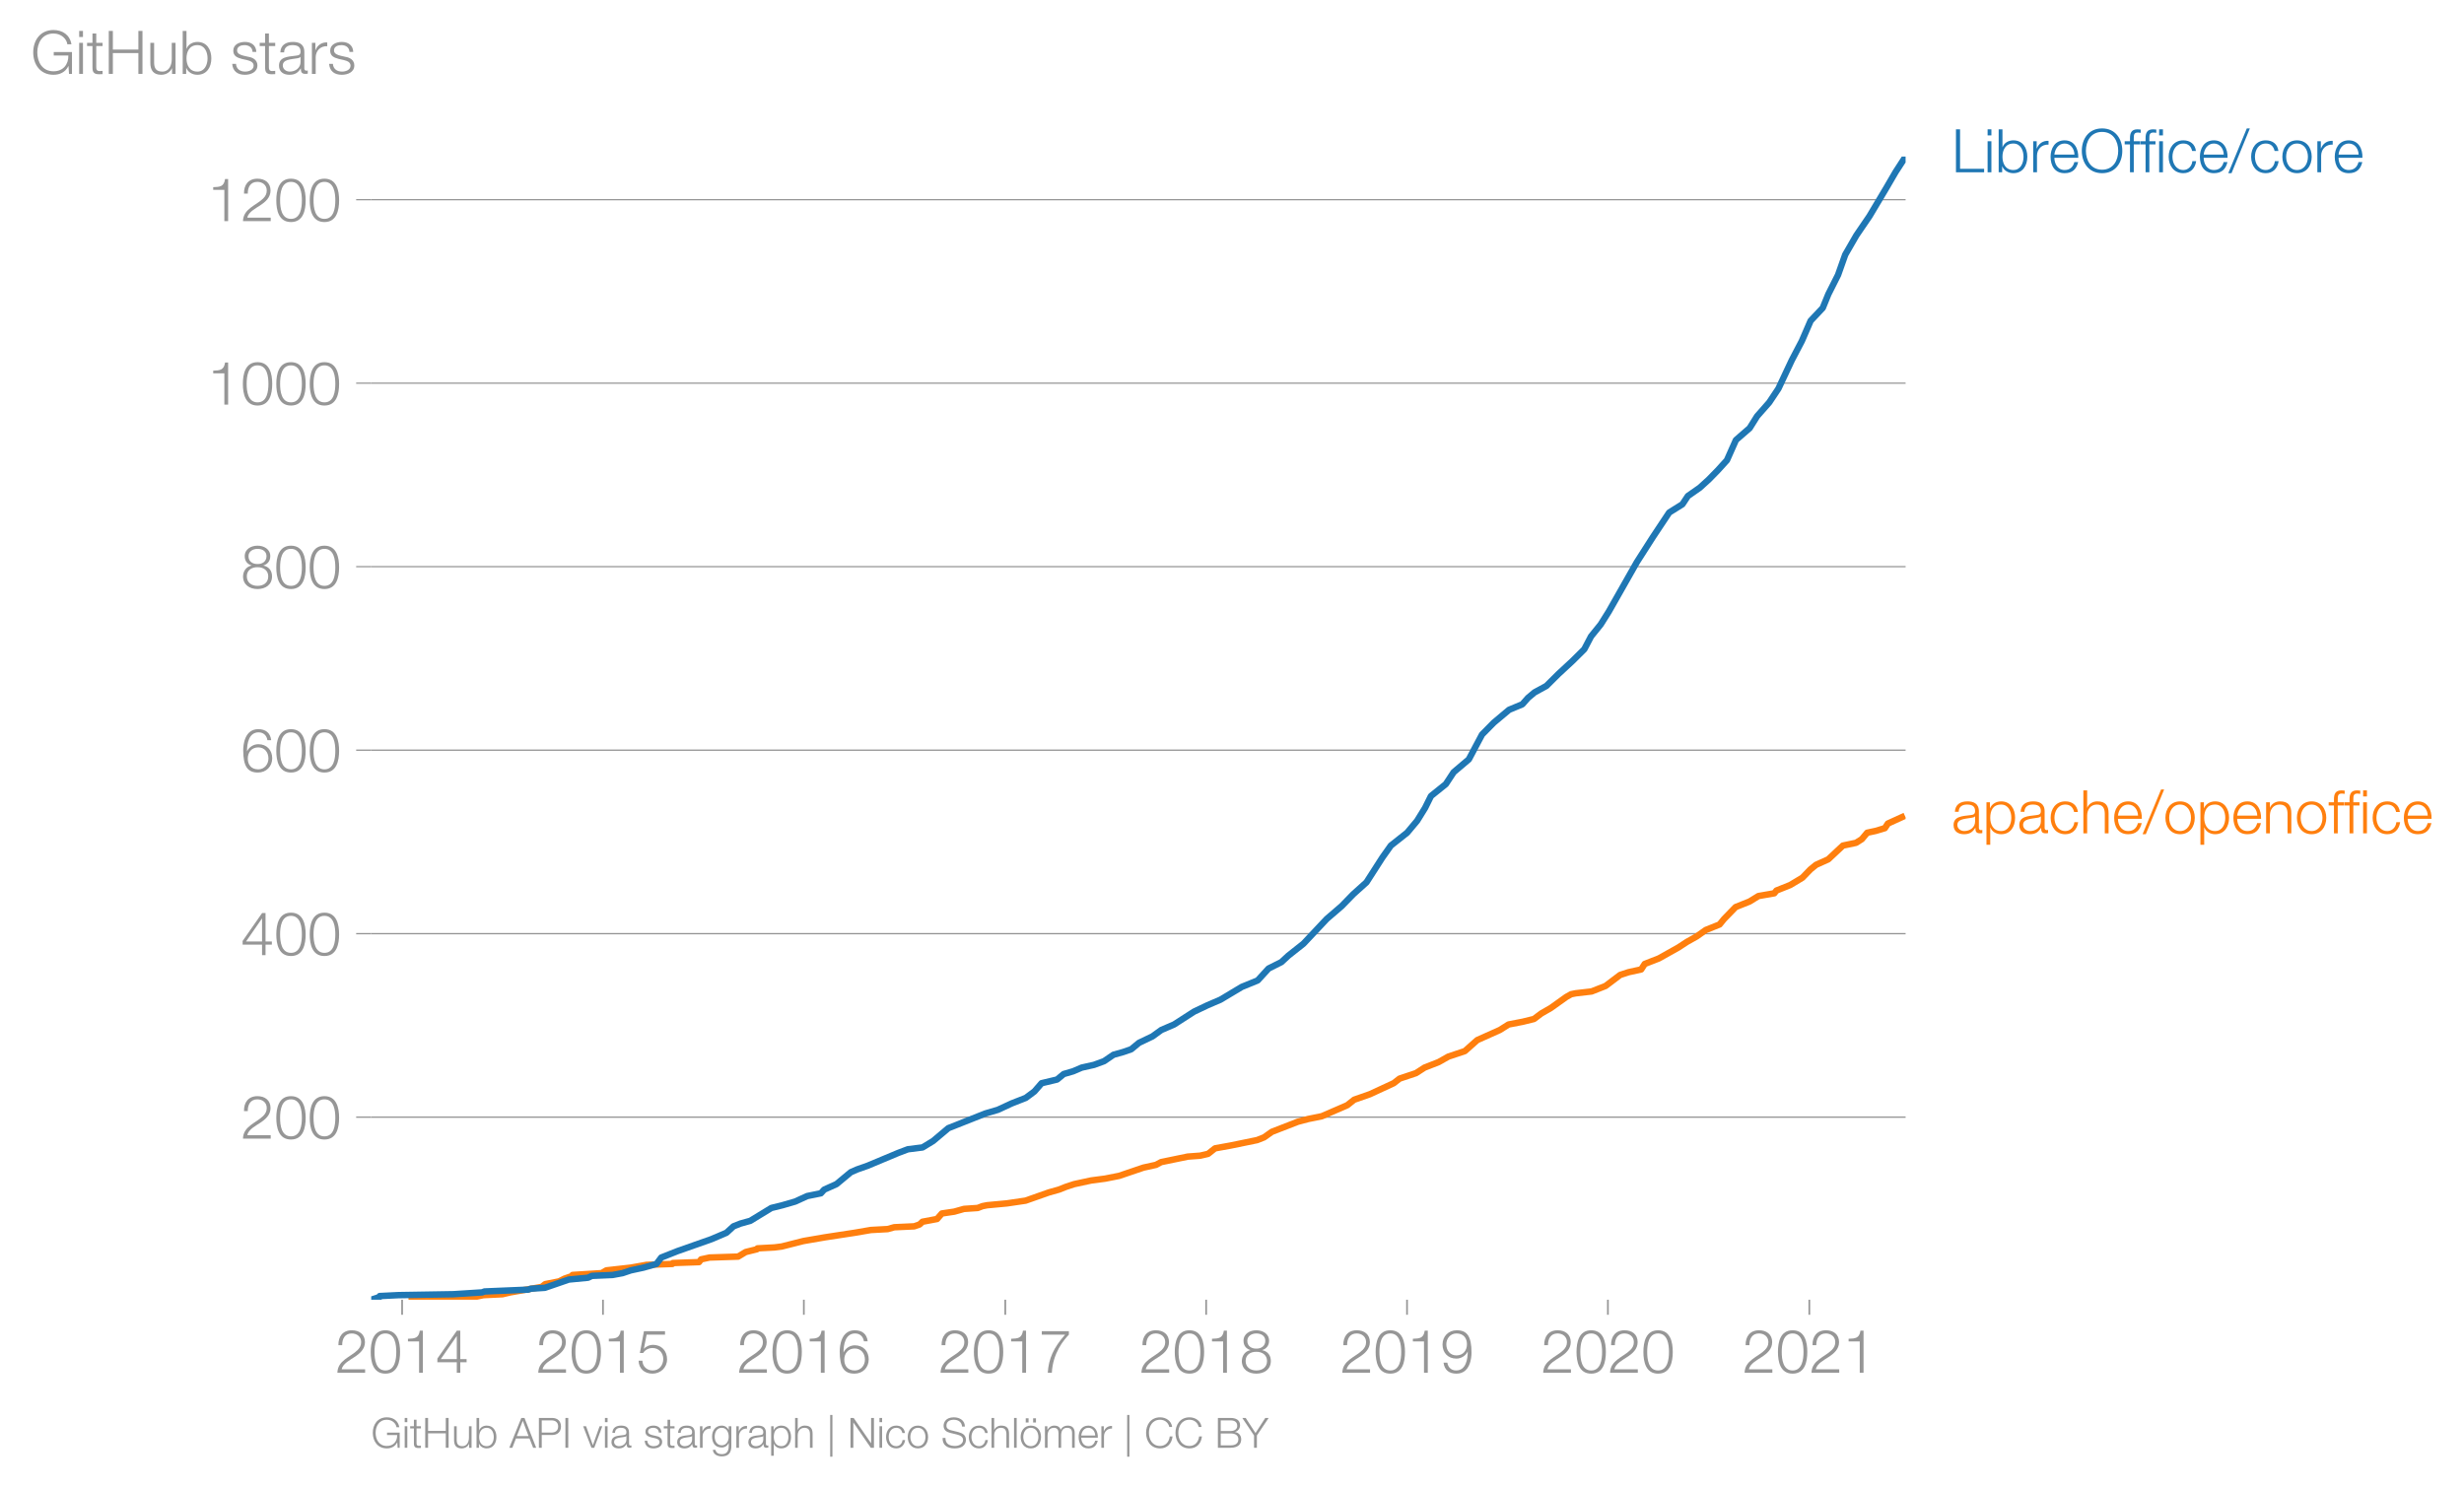
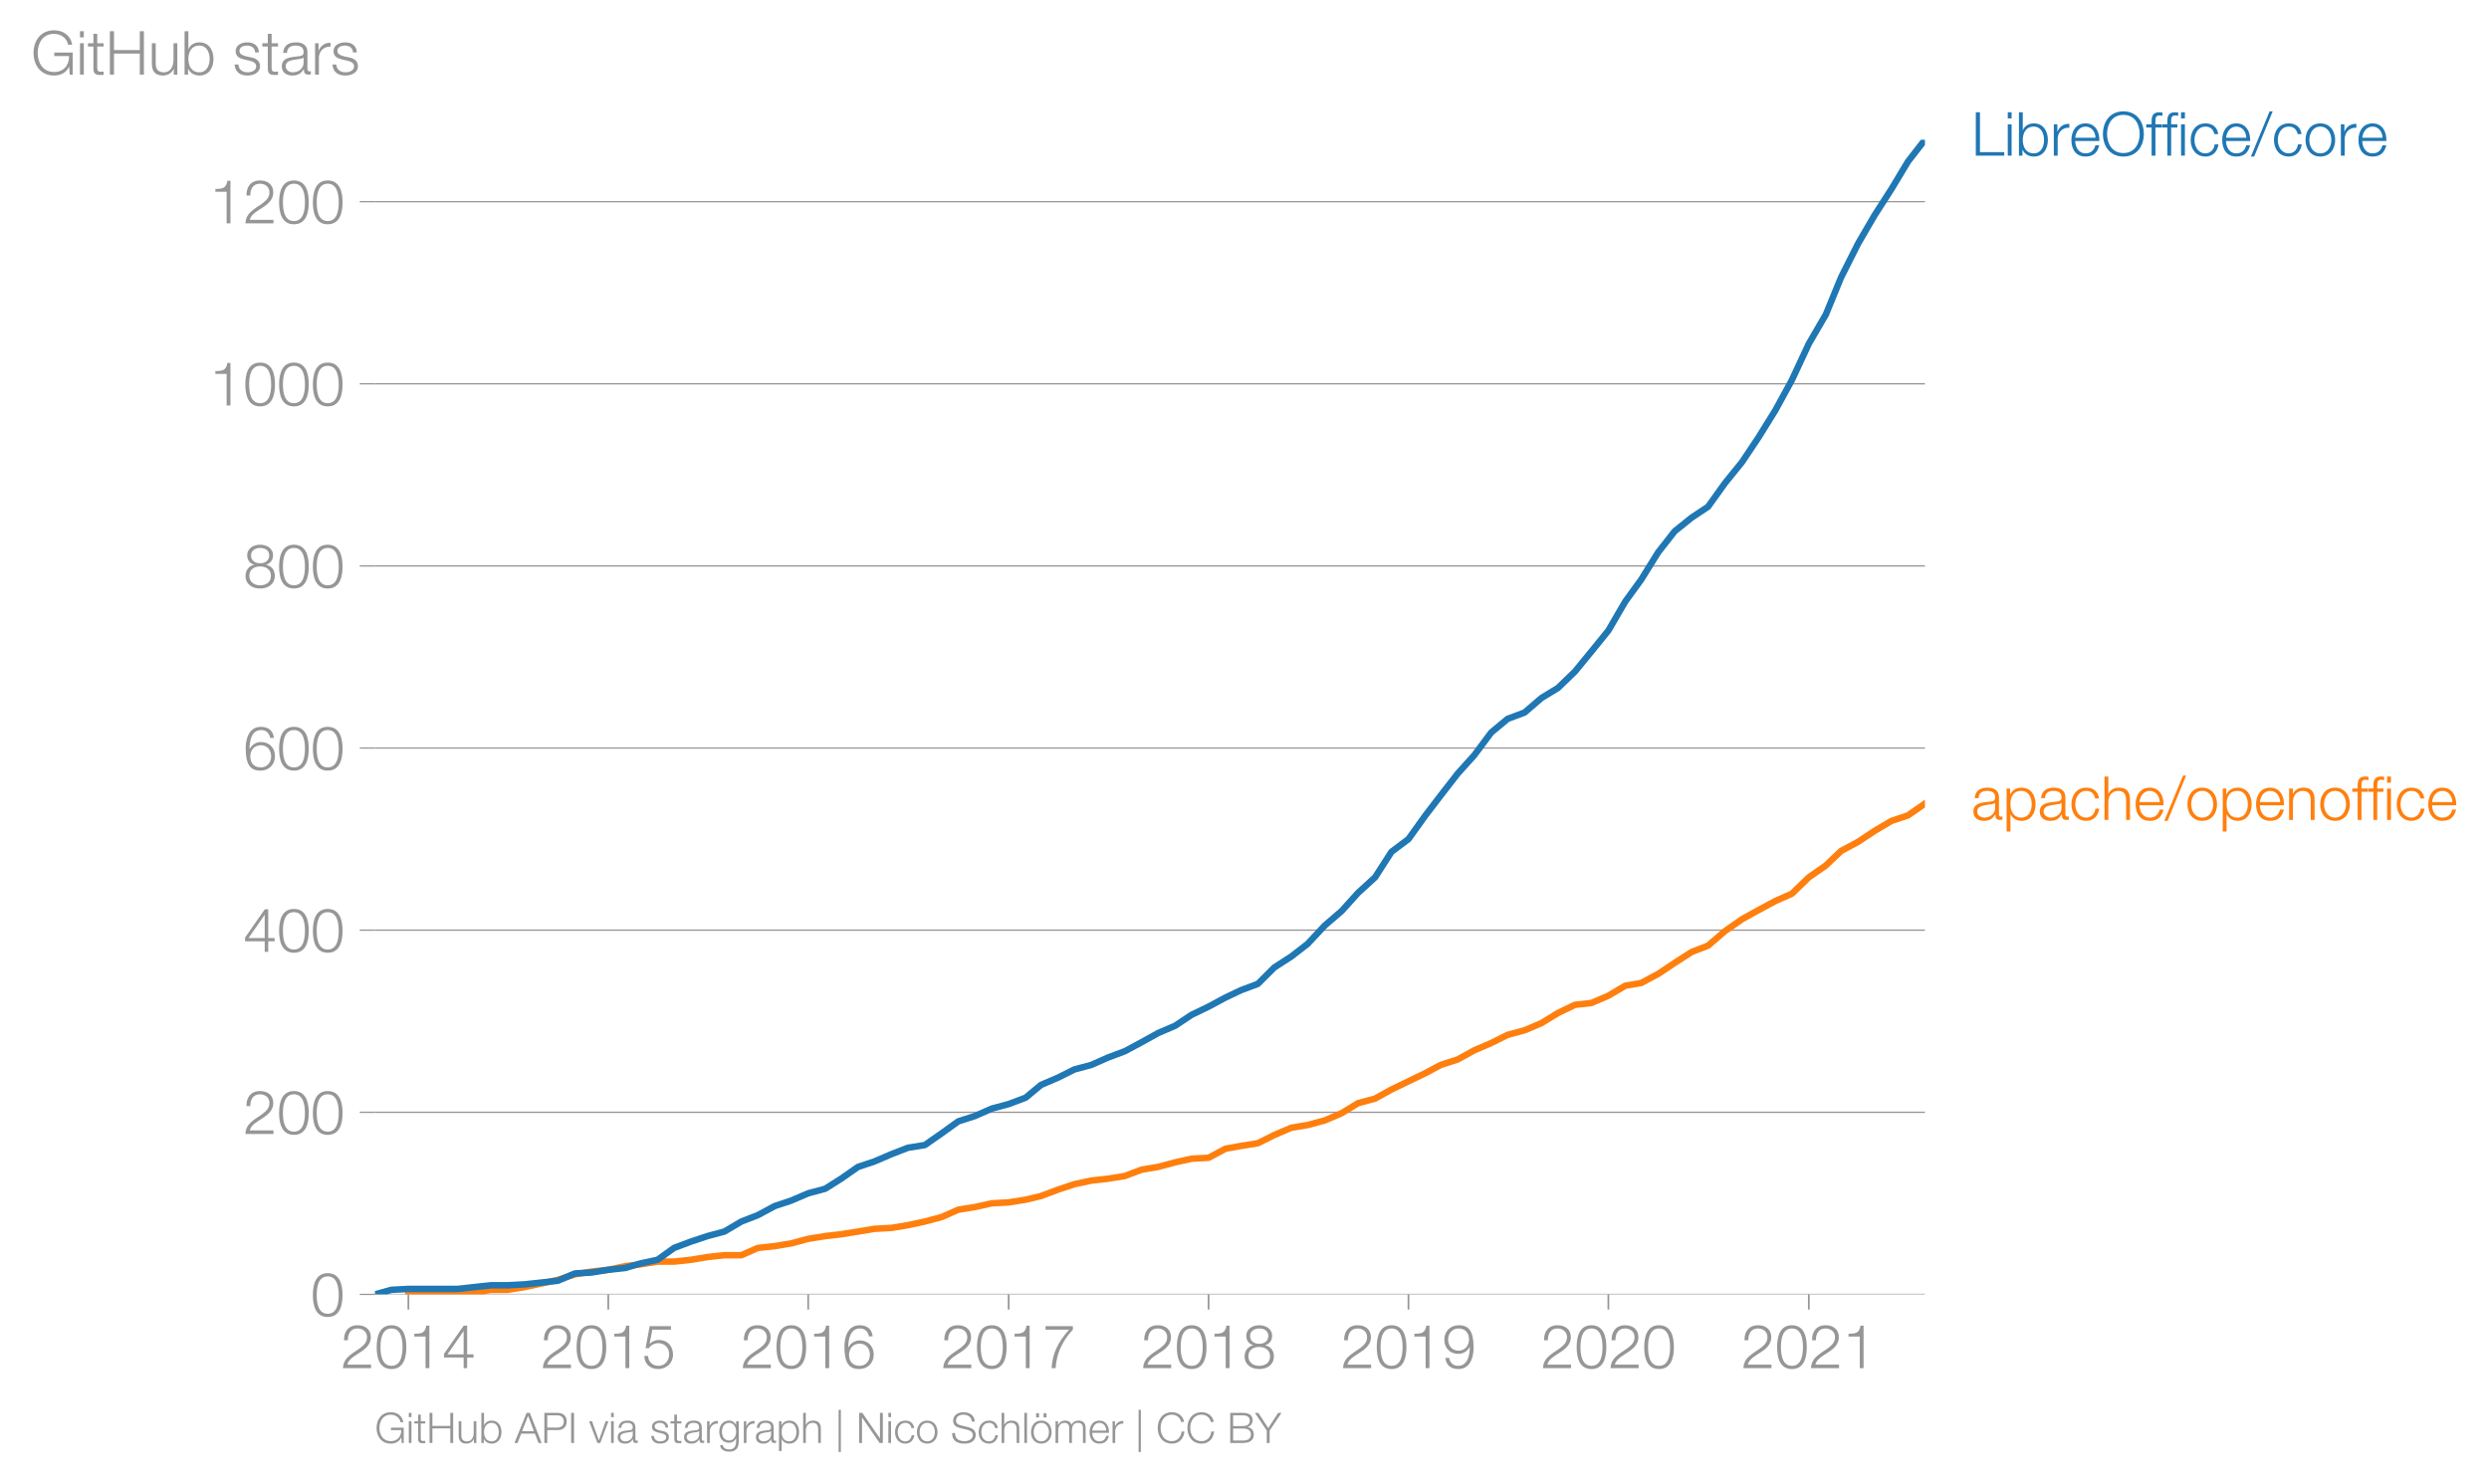
- <svg xmlns="http://www.w3.org/2000/svg" xmlns:xlink="http://www.w3.org/1999/xlink" height="461.728" viewBox="0 0 573.48 346.296" width="764.64">
+ <svg xmlns="http://www.w3.org/2000/svg" xmlns:xlink="http://www.w3.org/1999/xlink" height="455.799" viewBox="0 0 573.48 341.849" width="764.64">
  <defs>
    <style>*{stroke-linecap:butt;stroke-linejoin:round}</style>
  </defs>
  <g id="figure_1">
-     <path d="M0 346.296h573.48V0H0z" style="fill:none" id="patch_1" />
+     <path d="M0 341.85h573.48V0H0z" style="fill:none" id="patch_1" />
    <g id="axes_1">
-       <path d="M86.396 302.555h357.12V36.443H86.396z" style="fill:none" id="patch_2" />
+       <path d="M86.396 298.322h357.12V32.21H86.396z" style="fill:none" id="patch_2" />
      <g id="matplotlib.axis_1">
        <g id="xtick_1">
          <g id="line2d_1">
            <defs>
-               <path d="M0 0v3.5" id="m79e17fedd6" style="stroke:#969696;stroke-width:.4" />
-             </defs>
-             <use style="fill:#969696;stroke:#969696;stroke-width:.4" x="93.588" xlink:href="#m79e17fedd6" y="302.555" />
-           </g>
-           <g style="fill:#969696" transform="matrix(.14 0 0 -.14 78.021 319.552)" id="text_1">
+               <path d="M0 0v3.5" id="m1c34cab267" style="stroke:#969696;stroke-width:.4" />
+             </defs>
+             <use style="fill:#969696;stroke:#969696;stroke-width:.4" x="94.094" xlink:href="#m1c34cab267" y="298.322" />
+           </g>
+           <g style="fill:#969696" transform="matrix(.14 0 0 -.14 78.528 315.32)" id="text_1">
            <defs>
              <path d="M3181 371H691c109 602 909 999 1344 1293 583 378 1127 845 1127 1594 0 832-608 1260-1389 1260-973 0-1453-665-1434-1587h403c-12 659 276 1248 1012 1248 544 0 1004-333 1004-915 0-358-128-595-371-845C1626 1658 262 1331 230 0h2951v371z" id="HelveticaNeue-Light-32" transform="scale(.01563)" />
              <path d="M1779 4179c1024 0 1159-1190 1159-1965 0-780-135-1971-1159-1971S621 1434 621 2214c0 775 134 1965 1158 1965zm0 339C474 4518 218 3258 218 2208 218 1165 474-96 1779-96c1306 0 1562 1261 1562 2310 0 1044-256 2304-1562 2304z" id="HelveticaNeue-Light-30" transform="scale(.01563)" />
              <path d="M621 3328h1184V0h403v4480h-326c-122-826-557-838-1261-864v-288z" id="HelveticaNeue-Light-31" transform="scale(.01563)" />
              <path d="M192 1114h2067V0h371v1114h672v339h-672v3027h-364L192 1504v-390zm365 339 1689 2438h13V1453H557z" id="HelveticaNeue-Light-34" transform="scale(.01563)" />
            </defs>
            <use xlink:href="#HelveticaNeue-Light-32" />
            <use x="55.6" xlink:href="#HelveticaNeue-Light-30" />
            <use x="111.2" xlink:href="#HelveticaNeue-Light-31" />
            <use x="166.8" xlink:href="#HelveticaNeue-Light-34" />
          </g>
        </g>
        <g id="xtick_2">
-           <use style="fill:#969696;stroke:#969696;stroke-width:.4" x="140.34" xlink:href="#m79e17fedd6" y="302.555" id="line2d_2" />
-           <g style="fill:#969696" transform="matrix(.14 0 0 -.14 124.774 319.552)" id="text_2">
+           <use style="fill:#969696;stroke:#969696;stroke-width:.4" x="140.154" xlink:href="#m1c34cab267" y="298.322" id="line2d_2" />
+           <g style="fill:#969696" transform="matrix(.14 0 0 -.14 124.587 315.32)" id="text_2">
            <defs>
              <path d="M230 1280C250 429 870-96 1702-96c858 0 1556 640 1556 1517 0 902-583 1549-1504 1549-346 0-724-154-948-416l-12 12 288 1485h1958v371H800L365 2099h345c218 339 602 531 999 531 665 0 1145-505 1145-1164 0-653-428-1223-1120-1223-614 0-1081 416-1100 1037H230z" id="HelveticaNeue-Light-35" transform="scale(.01563)" />
            </defs>
            <use xlink:href="#HelveticaNeue-Light-32" />
            <use x="55.6" xlink:href="#HelveticaNeue-Light-30" />
            <use x="111.2" xlink:href="#HelveticaNeue-Light-31" />
            <use x="166.8" xlink:href="#HelveticaNeue-Light-35" />
          </g>
        </g>
        <g id="xtick_3">
-           <use style="fill:#969696;stroke:#969696;stroke-width:.4" x="187.092" xlink:href="#m79e17fedd6" y="302.555" id="line2d_3" />
-           <g style="fill:#969696" transform="matrix(.14 0 0 -.14 171.526 319.552)" id="text_3">
+           <use style="fill:#969696;stroke:#969696;stroke-width:.4" x="186.213" xlink:href="#m1c34cab267" y="298.322" id="line2d_3" />
+           <g style="fill:#969696" transform="matrix(.14 0 0 -.14 170.647 315.32)" id="text_3">
            <defs>
              <path d="M1856 2579c685 0 1082-531 1082-1184 0-621-436-1152-1076-1152-780 0-1120 519-1120 1152 0 659 410 1184 1114 1184zm1376 768c-96 781-589 1171-1376 1171-1466 0-1600-1702-1600-2233C256 538 736-96 1824-96c883 0 1517 646 1517 1517 0 877-583 1497-1479 1497-505 0-979-300-1190-742h-13c0 813 192 2003 1235 2003 519 0 864-339 935-832h403z" id="HelveticaNeue-Light-36" transform="scale(.01563)" />
            </defs>
            <use xlink:href="#HelveticaNeue-Light-32" />
            <use x="55.6" xlink:href="#HelveticaNeue-Light-30" />
            <use x="111.2" xlink:href="#HelveticaNeue-Light-31" />
            <use x="166.8" xlink:href="#HelveticaNeue-Light-36" />
          </g>
        </g>
        <g id="xtick_4">
-           <use style="fill:#969696;stroke:#969696;stroke-width:.4" x="233.972" xlink:href="#m79e17fedd6" y="302.555" id="line2d_4" />
-           <g style="fill:#969696" transform="matrix(.14 0 0 -.14 218.406 319.552)" id="text_4">
+           <use style="fill:#969696;stroke:#969696;stroke-width:.4" x="232.399" xlink:href="#m1c34cab267" y="298.322" id="line2d_4" />
+           <g style="fill:#969696" transform="matrix(.14 0 0 -.14 216.833 315.32)" id="text_4">
            <defs>
              <path d="M326 4051h2477C1562 2637 1069 1517 960 0h435c103 2086 1255 3469 1811 4051v371H326v-371z" id="HelveticaNeue-Light-37" transform="scale(.01563)" />
            </defs>
            <use xlink:href="#HelveticaNeue-Light-32" />
            <use x="55.6" xlink:href="#HelveticaNeue-Light-30" />
            <use x="111.2" xlink:href="#HelveticaNeue-Light-31" />
            <use x="166.8" xlink:href="#HelveticaNeue-Light-37" />
          </g>
        </g>
        <g id="xtick_5">
-           <use style="fill:#969696;stroke:#969696;stroke-width:.4" x="280.725" xlink:href="#m79e17fedd6" y="302.555" id="line2d_5" />
-           <g style="fill:#969696" transform="matrix(.14 0 0 -.14 265.158 319.552)" id="text_5">
+           <use style="fill:#969696;stroke:#969696;stroke-width:.4" x="278.459" xlink:href="#m1c34cab267" y="298.322" id="line2d_5" />
+           <g style="fill:#969696" transform="matrix(.14 0 0 -.14 262.892 315.32)" id="text_5">
            <defs>
              <path d="M1779 243c-627 0-1139 339-1139 1011 0 660 525 986 1139 973 602 13 1139-326 1139-973 0-684-512-1011-1139-1011zm1357 3155c0 768-698 1120-1363 1120-659 0-1357-352-1357-1120 0-492 262-844 730-985v-13c-551-102-896-563-909-1146C237 352 941-96 1779-96c839 0 1543 448 1543 1350 0 602-340 1031-916 1146v13c455 134 730 499 730 985zm-1357-832c-473-12-960 231-960 832 0 512 467 781 960 781 538 0 954-269 954-781 0-576-461-844-954-832z" id="HelveticaNeue-Light-38" transform="scale(.01563)" />
            </defs>
            <use xlink:href="#HelveticaNeue-Light-32" />
            <use x="55.6" xlink:href="#HelveticaNeue-Light-30" />
            <use x="111.2" xlink:href="#HelveticaNeue-Light-31" />
            <use x="166.8" xlink:href="#HelveticaNeue-Light-38" />
          </g>
        </g>
        <g id="xtick_6">
-           <use style="fill:#969696;stroke:#969696;stroke-width:.4" x="327.477" xlink:href="#m79e17fedd6" y="302.555" id="line2d_6" />
-           <g style="fill:#969696" transform="matrix(.14 0 0 -.14 311.91 319.552)" id="text_6">
+           <use style="fill:#969696;stroke:#969696;stroke-width:.4" x="324.518" xlink:href="#m1c34cab267" y="298.322" id="line2d_6" />
+           <g style="fill:#969696" transform="matrix(.14 0 0 -.14 308.952 315.32)" id="text_6">
            <defs>
              <path d="M1702 1843c-684 0-1081 531-1081 1184 0 621 435 1152 1075 1152 781 0 1120-518 1120-1152 0-659-410-1184-1114-1184zM326 1075C422 294 915-96 1702-96c1466 0 1600 1702 1600 2234 0 1747-480 2380-1568 2380-883 0-1516-646-1516-1516 0-877 582-1498 1478-1498 506 0 979 301 1190 742h13c0-812-192-2003-1235-2003-518 0-864 339-934 832H326z" id="HelveticaNeue-Light-39" transform="scale(.01563)" />
            </defs>
            <use xlink:href="#HelveticaNeue-Light-32" />
            <use x="55.6" xlink:href="#HelveticaNeue-Light-30" />
            <use x="111.2" xlink:href="#HelveticaNeue-Light-31" />
            <use x="166.8" xlink:href="#HelveticaNeue-Light-39" />
          </g>
        </g>
        <g id="xtick_7">
-           <use style="fill:#969696;stroke:#969696;stroke-width:.4" x="374.229" xlink:href="#m79e17fedd6" y="302.555" id="line2d_7" />
-           <g style="fill:#969696" transform="matrix(.14 0 0 -.14 358.663 319.552)" id="text_7">
+           <use style="fill:#969696;stroke:#969696;stroke-width:.4" x="370.578" xlink:href="#m1c34cab267" y="298.322" id="line2d_7" />
+           <g style="fill:#969696" transform="matrix(.14 0 0 -.14 355.012 315.32)" id="text_7">
            <use xlink:href="#HelveticaNeue-Light-32" />
            <use x="55.6" xlink:href="#HelveticaNeue-Light-30" />
            <use x="111.2" xlink:href="#HelveticaNeue-Light-32" />
            <use x="166.8" xlink:href="#HelveticaNeue-Light-30" />
          </g>
        </g>
        <g id="xtick_8">
-           <use style="fill:#969696;stroke:#969696;stroke-width:.4" x="421.109" xlink:href="#m79e17fedd6" y="302.555" id="line2d_8" />
-           <g style="fill:#969696" transform="matrix(.14 0 0 -.14 405.543 319.552)" id="text_8">
+           <use style="fill:#969696;stroke:#969696;stroke-width:.4" x="416.764" xlink:href="#m1c34cab267" y="298.322" id="line2d_8" />
+           <g style="fill:#969696" transform="matrix(.14 0 0 -.14 401.198 315.32)" id="text_8">
            <use xlink:href="#HelveticaNeue-Light-32" />
            <use x="55.6" xlink:href="#HelveticaNeue-Light-30" />
            <use x="111.2" xlink:href="#HelveticaNeue-Light-32" />
            <use x="166.8" xlink:href="#HelveticaNeue-Light-31" />
          </g>
        </g>
      </g>
      <g id="matplotlib.axis_2">
        <g id="ytick_1">
-           <path clip-path="url(#p0e2ae48c12)" d="M86.396 260.054h357.12" style="fill:none;stroke:#969696;stroke-linecap:square;stroke-width:.3" id="line2d_9" />
+           <path clip-path="url(#pe95c47e17c)" d="M86.396 298.322h357.12" style="fill:none;stroke:#969696;stroke-linecap:square;stroke-width:.3" id="line2d_9" />
          <g id="line2d_10">
            <defs>
-               <path d="M0 0h-3.5" id="mb7192b3fb9" style="stroke:#969696;stroke-width:.3" />
-             </defs>
-             <use style="fill:#969696;stroke:#969696;stroke-width:.3" x="86.396" xlink:href="#mb7192b3fb9" y="260.054" />
-           </g>
-           <g style="fill:#969696" transform="matrix(.14 0 0 -.14 56.047 265.053)" id="text_9">
-             <use xlink:href="#HelveticaNeue-Light-32" />
-             <use x="55.6" xlink:href="#HelveticaNeue-Light-30" />
-             <use x="111.2" xlink:href="#HelveticaNeue-Light-30" />
-           </g>
+               <path d="M0 0h-3.5" id="mf58d2e2870" style="stroke:#969696;stroke-width:.3" />
+             </defs>
+             <use style="fill:#969696;stroke:#969696;stroke-width:.3" x="86.396" xlink:href="#mf58d2e2870" y="298.322" />
+           </g>
+           <use xlink:href="#HelveticaNeue-Light-30" style="fill:#969696" transform="matrix(.14 0 0 -.14 71.613 303.32)" id="text_9" />
        </g>
        <g id="ytick_2">
-           <path clip-path="url(#p0e2ae48c12)" d="M86.396 217.34h357.12" style="fill:none;stroke:#969696;stroke-linecap:square;stroke-width:.3" id="line2d_11" />
-           <use style="fill:#969696;stroke:#969696;stroke-width:.3" x="86.396" xlink:href="#mb7192b3fb9" y="217.34" id="line2d_12" />
-           <g style="fill:#969696" transform="matrix(.14 0 0 -.14 56.047 222.338)" id="text_10">
+           <path clip-path="url(#pe95c47e17c)" d="M86.396 256.349h357.12" style="fill:none;stroke:#969696;stroke-linecap:square;stroke-width:.3" id="line2d_11" />
+           <use style="fill:#969696;stroke:#969696;stroke-width:.3" x="86.396" xlink:href="#mf58d2e2870" y="256.349" id="line2d_12" />
+           <g style="fill:#969696" transform="matrix(.14 0 0 -.14 56.047 261.347)" id="text_10">
+             <use xlink:href="#HelveticaNeue-Light-32" />
+             <use x="55.6" xlink:href="#HelveticaNeue-Light-30" />
+             <use x="111.2" xlink:href="#HelveticaNeue-Light-30" />
+           </g>
+         </g>
+         <g id="ytick_3">
+           <path clip-path="url(#pe95c47e17c)" d="M86.396 214.375h357.12" style="fill:none;stroke:#969696;stroke-linecap:square;stroke-width:.3" id="line2d_13" />
+           <use style="fill:#969696;stroke:#969696;stroke-width:.3" x="86.396" xlink:href="#mf58d2e2870" y="214.375" id="line2d_14" />
+           <g style="fill:#969696" transform="matrix(.14 0 0 -.14 56.047 219.374)" id="text_11">
            <use xlink:href="#HelveticaNeue-Light-34" />
            <use x="55.6" xlink:href="#HelveticaNeue-Light-30" />
            <use x="111.2" xlink:href="#HelveticaNeue-Light-30" />
          </g>
        </g>
-         <g id="ytick_3">
-           <path clip-path="url(#p0e2ae48c12)" d="M86.396 174.625h357.12" style="fill:none;stroke:#969696;stroke-linecap:square;stroke-width:.3" id="line2d_13" />
-           <use style="fill:#969696;stroke:#969696;stroke-width:.3" x="86.396" xlink:href="#mb7192b3fb9" y="174.625" id="line2d_14" />
-           <g style="fill:#969696" transform="matrix(.14 0 0 -.14 56.047 179.623)" id="text_11">
+         <g id="ytick_4">
+           <path clip-path="url(#pe95c47e17c)" d="M86.396 172.402h357.12" style="fill:none;stroke:#969696;stroke-linecap:square;stroke-width:.3" id="line2d_15" />
+           <use style="fill:#969696;stroke:#969696;stroke-width:.3" x="86.396" xlink:href="#mf58d2e2870" y="172.402" id="line2d_16" />
+           <g style="fill:#969696" transform="matrix(.14 0 0 -.14 56.047 177.4)" id="text_12">
            <use xlink:href="#HelveticaNeue-Light-36" />
            <use x="55.6" xlink:href="#HelveticaNeue-Light-30" />
            <use x="111.2" xlink:href="#HelveticaNeue-Light-30" />
          </g>
        </g>
-         <g id="ytick_4">
-           <path clip-path="url(#p0e2ae48c12)" d="M86.396 131.91h357.12" style="fill:none;stroke:#969696;stroke-linecap:square;stroke-width:.3" id="line2d_15" />
-           <use style="fill:#969696;stroke:#969696;stroke-width:.3" x="86.396" xlink:href="#mb7192b3fb9" y="131.91" id="line2d_16" />
-           <g style="fill:#969696" transform="matrix(.14 0 0 -.14 56.047 136.909)" id="text_12">
+         <g id="ytick_5">
+           <path clip-path="url(#pe95c47e17c)" d="M86.396 130.428h357.12" style="fill:none;stroke:#969696;stroke-linecap:square;stroke-width:.3" id="line2d_17" />
+           <use style="fill:#969696;stroke:#969696;stroke-width:.3" x="86.396" xlink:href="#mf58d2e2870" y="130.428" id="line2d_18" />
+           <g style="fill:#969696" transform="matrix(.14 0 0 -.14 56.047 135.427)" id="text_13">
            <use xlink:href="#HelveticaNeue-Light-38" />
            <use x="55.6" xlink:href="#HelveticaNeue-Light-30" />
            <use x="111.2" xlink:href="#HelveticaNeue-Light-30" />
          </g>
        </g>
-         <g id="ytick_5">
-           <path clip-path="url(#p0e2ae48c12)" d="M86.396 89.196h357.12" style="fill:none;stroke:#969696;stroke-linecap:square;stroke-width:.3" id="line2d_17" />
-           <use style="fill:#969696;stroke:#969696;stroke-width:.3" x="86.396" xlink:href="#mb7192b3fb9" y="89.196" id="line2d_18" />
-           <g style="fill:#969696" transform="matrix(.14 0 0 -.14 48.264 94.194)" id="text_13">
+         <g id="ytick_6">
+           <path clip-path="url(#pe95c47e17c)" d="M86.396 88.455h357.12" style="fill:none;stroke:#969696;stroke-linecap:square;stroke-width:.3" id="line2d_19" />
+           <use style="fill:#969696;stroke:#969696;stroke-width:.3" x="86.396" xlink:href="#mf58d2e2870" y="88.455" id="line2d_20" />
+           <g style="fill:#969696" transform="matrix(.14 0 0 -.14 48.264 93.453)" id="text_14">
            <use xlink:href="#HelveticaNeue-Light-31" />
            <use x="55.6" xlink:href="#HelveticaNeue-Light-30" />
            <use x="111.2" xlink:href="#HelveticaNeue-Light-30" />
            <use x="166.8" xlink:href="#HelveticaNeue-Light-30" />
          </g>
        </g>
-         <g id="ytick_6">
-           <path clip-path="url(#p0e2ae48c12)" d="M86.396 46.481h357.12" style="fill:none;stroke:#969696;stroke-linecap:square;stroke-width:.3" id="line2d_19" />
-           <use style="fill:#969696;stroke:#969696;stroke-width:.3" x="86.396" xlink:href="#mb7192b3fb9" y="46.481" id="line2d_20" />
-           <g style="fill:#969696" transform="matrix(.14 0 0 -.14 48.264 51.48)" id="text_14">
+         <g id="ytick_7">
+           <path clip-path="url(#pe95c47e17c)" d="M86.396 46.481h357.12" style="fill:none;stroke:#969696;stroke-linecap:square;stroke-width:.3" id="line2d_21" />
+           <use style="fill:#969696;stroke:#969696;stroke-width:.3" x="86.396" xlink:href="#mf58d2e2870" y="46.481" id="line2d_22" />
+           <g style="fill:#969696" transform="matrix(.14 0 0 -.14 48.264 51.48)" id="text_15">
            <use xlink:href="#HelveticaNeue-Light-31" />
            <use x="55.6" xlink:href="#HelveticaNeue-Light-32" />
            <use x="111.2" xlink:href="#HelveticaNeue-Light-30" />
            <use x="166.8" xlink:href="#HelveticaNeue-Light-30" />
          </g>
        </g>
-         <g style="fill:#969696" transform="matrix(.14 0 0 -.14 7.2 17.197)" id="text_15">
+         <g style="fill:#969696" transform="matrix(.14 0 0 -.14 7.2 17.197)" id="text_16">
          <defs>
            <path d="M4365 2323H2426v-371h1555c19-966-570-1677-1581-1677-1210 0-1722 1011-1722 2010 0 998 512 2009 1722 2009 870 0 1414-620 1472-1145h435c-166 998-947 1517-1907 1517-1440 0-2157-1133-2157-2381S960-96 2400-96c659 0 1274 275 1581 928h13l57-832h314v2323z" id="HelveticaNeue-Light-47" transform="scale(.01563)" />
            <path d="M390 0h404v3302H390V0zm0 3923h404v647H390v-647z" id="HelveticaNeue-Light-69" transform="scale(.01563)" />
            <path d="M1024 4294H621v-992H45v-339h576V704c-7-563 179-742 717-742 121 0 236 12 358 12v346c-115-13-230-19-346-19-288 19-326 173-326 435v2227h672v339h-672v992z" id="HelveticaNeue-Light-74" transform="scale(.01563)" />
            <path d="M461 0h435v2214h2714V0h435v4570h-435V2586H896v1984H461V0z" id="HelveticaNeue-Light-48" transform="scale(.01563)" />
            <path d="M3059 3302h-403V1568c0-672-301-1325-992-1325-640 0-864 314-883 909v2150H378V1158C378 390 704-96 1536-96c493 0 928 250 1139 691h13V0h371v3302z" id="HelveticaNeue-Light-75" transform="scale(.01563)" />
            <path d="M3027 1651c0-685-313-1408-1081-1408-858 0-1159 723-1159 1408s301 1408 1159 1408c768 0 1081-723 1081-1408zM384 0h371v627h13C954 179 1414-96 1946-96c1004 0 1484 813 1484 1747 0 935-480 1747-1484 1747-493 0-973-249-1146-723h-13v1895H384V0z" id="HelveticaNeue-Light-62" transform="scale(.01563)" />
            <path d="M2765 2336c-26 717-551 1062-1210 1062-582 0-1241-256-1241-928 0-563 396-742 921-883l519-115c364-90 723-218 723-602 0-460-525-627-903-627-537 0-940 282-972 826H198C262 262 787-96 1555-96c615 0 1325 275 1325 992 0 576-480 845-941 915l-537 122c-276 70-685 198-685 557 0 428 422 569 781 569 460 0 844-224 864-723h403z" id="HelveticaNeue-Light-73" transform="scale(.01563)" />
            <path d="M2496 1280c6-646-538-1037-1152-1037-378 0-736 250-736 653 0 646 851 640 1536 762 109 19 288 51 339 147h13v-525zM749 2291c13 538 384 768 883 768 474 0 864-134 864-678 0-365-186-410-518-448-871-103-1773-135-1773-1063 0-665 499-966 1107-966 634 0 922 243 1203 672h13c0-346 64-576 474-576 108 0 172 6 262 26v339c-32-13-83-26-128-26-160 0-237 90-237 243v1754c0 883-633 1062-1216 1062-755 0-1299-332-1337-1107h403z" id="HelveticaNeue-Light-61" transform="scale(.01563)" />
            <path d="M384 0h403v1760c0 685 499 1222 1229 1184v403c-595 26-1043-288-1248-819h-13v774H384V0z" id="HelveticaNeue-Light-72" transform="scale(.01563)" />
          </defs>
          <use xlink:href="#HelveticaNeue-Light-47" />
          <use x="74.1" xlink:href="#HelveticaNeue-Light-69" />
          <use x="92.6" xlink:href="#HelveticaNeue-Light-74" />
          <use x="122.2" xlink:href="#HelveticaNeue-Light-48" />
          <use x="192.6" xlink:href="#HelveticaNeue-Light-75" />
          <use x="246.3" xlink:href="#HelveticaNeue-Light-62" />
          <use x="303.7" xlink:href="#HelveticaNeue-Light-20" />
          <use x="331.5" xlink:href="#HelveticaNeue-Light-73" />
          <use x="379.6" xlink:href="#HelveticaNeue-Light-74" />
          <use x="409.2" xlink:href="#HelveticaNeue-Light-61" />
          <use x="461.1" xlink:href="#HelveticaNeue-Light-72" />
          <use x="492.6" xlink:href="#HelveticaNeue-Light-73" />
        </g>
      </g>
-       <path clip-path="url(#p0e2ae48c12)" d="m95.829 302.555 8.078-.213 2.554-.214 4.014-.213 2.031-.428 4.441-.213 1.829-.427 7.317-1.282.788-.64 3.25-.641 1.256-.64 1.86-.642.007-.213 6.788-.427 1.082-.641 5.712-.64 3.622-.642 6.03-.213.114-.214 6.092-.213.482-.64 1.975-.428 6.641-.214 1.768-1.068 2.596-.64.144-.214 3.953-.213 1.677-.214 5.072-1.281 4.965-.855 6.99-1.068 3.716-.64 3.927-.214 1.527-.427 4.644-.214 1.242-.427.682-.64 3.404-.641 1.11-1.282 2.885-.427 2.276-.64 3.186-.214 1.112-.427 1.086-.214 4.594-.427 4.347-.64 5.463-1.923 2.288-.64 1.617-.641 1.942-.64 3.97-.855 3.255-.427 3.237-.641 5.667-1.922 2.916-.641 1.188-.64 6.199-1.282 2.89-.214 1.853-.427 1.607-1.281 3.56-.641 6.246-1.281 1.614-.641 1.809-1.282 6.051-2.349 2.415-.64 3.161-.641 5.917-2.563 1.615-1.282 3.659-1.281 5.541-2.563 1.371-1.068 3.826-1.281 1.98-1.282 3.278-1.281 2.271-1.282 3.841-1.281 2.88-2.563 5.256-2.35 2.03-1.28 3.317-.641 2.6-.641 1.7-1.282 2.224-1.281 3.59-2.563 1.14-.64 1.052-.214 3.7-.427 3.261-1.282 3.389-2.563 1.964-.64 2.93-.641.825-1.281 3.293-1.282 4.564-2.563 1.957-1.281 2.285-1.282 2.113-1.495 3.206-1.281 1.047-1.282 2.695-2.776 3.224-1.281 2.082-1.282 3.688-.64.503-.641 3.206-1.282 2.84-1.708 1.856-1.922 1.31-1.068 2.843-1.282 3.417-3.203 3.047-.641 1.354-.854 1.245-1.495 1.99-.428 2.127-.64.7-1.068 3.278-1.495h0" style="fill:none;stroke:#ff7f0e;stroke-linecap:square;stroke-width:1.5" id="line2d_21" />
-       <path clip-path="url(#p0e2ae48c12)" d="m86.396 302.555 1.972-.64.01-.214 4.315-.214 12.818-.213 6.7-.427.553-.214 10.181-.427.574-.214 3.295-.213 5.574-1.922 4.477-.427.89-.428 4.834-.213 2.31-.427 1.902-.641 2.977-.64 3.008-.855 1.12-1.495 3.78-1.495 7.89-2.777 3.508-1.495 1.629-1.495 1.624-.64 2.292-.641 4.894-2.99 2.593-.64 2.948-.855 2.811-1.281 3.172-.641.776-.854 2.858-1.282 3.34-2.776 1.462-.641 2.431-.854 7.137-2.99 2.263-.855 3.408-.427 2.448-1.495 3.548-2.99 8.62-3.417 2.91-.854 3.228-1.495 3.273-1.282 2.006-1.495 1.674-1.922 3.6-.854 1.544-1.282 2.203-.64 1.99-.855 2.86-.64 2.34-.855 2.188-1.495 2.278-.64 1.85-.641 1.81-1.495 3.129-1.495 2.065-1.495 2.975-1.282 4.644-2.99 3.146-1.495 2.984-1.281 5.002-2.99 3.678-1.495 2.54-2.777 2.982-1.495 1.613-1.495 3.508-2.776 5.423-5.767 3.476-2.99 2.702-2.776 3.084-2.776 3.703-5.767 1.968-2.776 3.779-2.99 2.33-2.777 1.848-2.99 1.38-2.776 3.455-2.777 1.826-2.776 3.531-2.99 3.067-5.767 2.736-2.776 3.565-2.99 3.086-1.282 1.32-1.495 1.529-1.281 2.746-1.495 2.793-2.777 3.23-2.99 2.802-2.776 1.57-2.99 2.244-2.776 1.879-2.99 6.547-11.533 3.687-5.767 3.83-5.766 3.077-1.923 1.27-1.922 2.757-1.922 2.114-1.922 2.087-2.136 2.135-2.35 2.09-4.698 3.196-2.776 1.737-2.777 2.818-3.203 2.135-3.204 3.114-6.62 2.35-4.486 2.038-4.698 2.819-2.99 1.307-3.204 2.258-4.485 1.665-4.698 2.586-4.485 3.06-4.485 3.946-6.621 2.113-3.631 2.35-3.63h0" style="fill:none;stroke:#1f77b4;stroke-linecap:square;stroke-width:1.5" id="line2d_22" />
-       <g style="fill:#1f77b4" transform="matrix(.14 0 0 -.14 454.23 40.105)" id="text_16">
+       <path clip-path="url(#pe95c47e17c)" d="m94.094 298.322 3.912-.21h7.445l3.786-.21 3.912-.63h3.785l3.912-.629 3.912-.84 3.786-.839 3.912-1.259 3.786-.63 3.912-.42 3.911-.839 3.534-.42 3.912-.629h3.785l3.912-.42 3.786-.63 3.912-.42h3.912l3.786-1.678 3.912-.42 3.785-.63 3.912-1.049 3.912-.63 3.66-.419 3.912-.63 3.785-.63 3.912-.21 3.786-.629 3.912-.84 3.912-1.049 3.785-1.678 3.912-.63 3.786-.84 3.912-.21 3.912-.629 3.533-.84 3.912-1.469 3.786-1.259 3.912-.84 3.786-.419 3.911-.63 3.912-1.469 3.786-.63 3.912-1.049 3.786-.839 3.912-.21 3.912-2.099 3.533-.63 3.912-.629 3.786-1.889 3.911-1.679 3.786-.63 3.912-1.048 3.912-1.68 3.786-2.308 3.912-1.05 3.785-2.098 3.912-1.889 3.912-1.889 3.534-1.888 3.911-1.26 3.786-2.098 3.912-1.68 3.786-1.888 3.912-1.05 3.912-1.678 3.785-2.309 3.912-1.889 3.786-.42 3.912-1.678 3.912-2.309 3.66-.63 3.911-2.098 3.786-2.519 3.912-2.518 3.786-1.469 3.912-3.358 3.912-2.728 3.785-2.099 3.912-2.099 3.786-1.678 3.912-3.778 3.912-2.728 3.533-3.358 3.912-2.099 3.786-2.518 3.912-2.309 3.785-1.26 3.912-2.727" style="fill:none;stroke:#ff7f0e;stroke-linecap:square;stroke-width:1.5" id="line2d_23" />
+       <path clip-path="url(#pe95c47e17c)" d="m86.396 298.322 3.786-1.05 3.912-.209h11.357l3.786-.42 3.912-.42h3.785l3.912-.21 3.912-.42 3.786-.419 3.912-1.679 3.786-.21 3.912-.63 3.911-.419 3.534-1.05 3.912-.839 3.785-2.728 3.912-1.47 3.786-1.258 3.912-1.05 3.912-2.308 3.786-1.47 3.912-2.098 3.785-1.26 3.912-1.678 3.912-1.05 3.66-2.308 3.912-2.728 3.785-1.26 3.912-1.678 3.786-1.47 3.912-.63 3.912-2.727 3.785-2.729 3.912-1.259 3.786-1.679 3.912-1.05 3.912-1.468 3.533-2.938 3.912-1.68 3.786-1.888 3.912-1.05 3.786-1.678 3.911-1.47 3.912-2.098 3.786-2.099 3.912-1.679 3.786-2.518 3.912-1.889 3.912-2.099 3.533-1.679 3.912-1.469 3.786-3.777 3.911-2.519 3.786-2.938 3.912-4.197 3.912-3.358 3.786-4.197 3.912-3.568 3.785-5.876 3.912-2.939 3.912-5.456 3.534-4.617 3.911-5.037 3.786-4.197 3.912-5.247 3.786-3.148 3.912-1.47 3.912-3.357 3.785-2.309 3.912-3.777 3.786-4.617 3.912-4.827 3.912-6.716 3.66-5.037 3.911-6.296 3.786-4.827 3.912-3.148 3.786-2.518 3.912-5.457 3.912-4.827 3.785-5.666 3.912-6.296 3.786-6.926 3.912-8.394 3.912-6.716 3.533-8.605 3.912-7.765 3.786-6.506 3.912-6.086 3.785-6.296 3.912-5.037" style="fill:none;stroke:#1f77b4;stroke-linecap:square;stroke-width:1.5" id="line2d_24" />
+       <g style="fill:#1f77b4" transform="matrix(.14 0 0 -.14 454.23 35.872)" id="text_17">
        <defs>
          <path d="M461 0h2995v371H896v4199H461V0z" id="HelveticaNeue-Light-4c" transform="scale(.01563)" />
          <path d="M3162 1542c32 928-391 1856-1453 1856-1050 0-1491-876-1491-1747C218 710 659-96 1709-96c832 0 1267 435 1440 1184h-403c-128-499-448-845-1037-845-775 0-1082 711-1088 1299h2541zM621 1882c64 601 429 1177 1088 1177 653 0 1030-569 1049-1177H621z" id="HelveticaNeue-Light-65" transform="scale(.01563)" />
          <path d="M218 2285C218 1037 934-96 2374-96c1434 0 2151 1133 2151 2381s-717 2381-2151 2381C934 4666 218 3533 218 2285zm435 0c0 998 512 2009 1721 2009 1204 0 1716-1011 1716-2009 0-999-512-2010-1716-2010-1209 0-1721 1011-1721 2010z" id="HelveticaNeue-Light-4f" transform="scale(.01563)" />
          <path d="M1658 3302h-653v288c6 359-7 640 441 640 96 0 186-12 295-32v346c-128 19-224 26-339 26-647 0-807-397-800-967v-301H38v-339h564V0h403v2963h653v339z" id="HelveticaNeue-Light-66" transform="scale(.01563)" />
          <path d="M3117 2266c-90 755-634 1132-1338 1132-1011 0-1561-800-1561-1747S768-96 1779-96c736 0 1255 486 1363 1280h-403c-51-550-461-941-960-941-774 0-1158 704-1158 1408s384 1408 1158 1408c525 0 826-301 935-793h403z" id="HelveticaNeue-Light-63" transform="scale(.01563)" />
          <path d="m262-96 1952 4762h-326L-83-96h345z" id="HelveticaNeue-Light-2f" transform="scale(.01563)" />
          <path d="M1779 3398c-1011 0-1561-800-1561-1747S768-96 1779-96s1562 800 1562 1747-551 1747-1562 1747zm0-339c775 0 1159-704 1159-1408S2554 243 1779 243c-774 0-1158 704-1158 1408s384 1408 1158 1408z" id="HelveticaNeue-Light-6f" transform="scale(.01563)" />
        </defs>
        <use xlink:href="#HelveticaNeue-Light-4c" />
        <use x="53.7" xlink:href="#HelveticaNeue-Light-69" />
        <use x="72.2" xlink:href="#HelveticaNeue-Light-62" />
        <use x="129.6" xlink:href="#HelveticaNeue-Light-72" />
        <use x="161.1" xlink:href="#HelveticaNeue-Light-65" />
        <use x="213" xlink:href="#HelveticaNeue-Light-4f" />
        <use x="287.1" xlink:href="#HelveticaNeue-Light-66" />
        <use x="313" xlink:href="#HelveticaNeue-Light-66" />
        <use x="338.9" xlink:href="#HelveticaNeue-Light-69" />
        <use x="357.4" xlink:href="#HelveticaNeue-Light-63" />
        <use x="409.3" xlink:href="#HelveticaNeue-Light-65" />
        <use x="461.2" xlink:href="#HelveticaNeue-Light-2f" />
        <use x="494.5" xlink:href="#HelveticaNeue-Light-63" />
        <use x="546.4" xlink:href="#HelveticaNeue-Light-6f" />
        <use x="602" xlink:href="#HelveticaNeue-Light-72" />
        <use x="633.5" xlink:href="#HelveticaNeue-Light-65" />
      </g>
-       <g style="fill:#ff7f0e" transform="matrix(.14 0 0 -.14 454.23 193.983)" id="text_17">
+       <g style="fill:#ff7f0e" transform="matrix(.14 0 0 -.14 454.23 188.97)" id="text_18">
        <defs>
          <path d="M3027 1651c0-685-313-1408-1081-1408-858 0-1159 723-1159 1408 0 749 269 1408 1159 1408 768 0 1081-723 1081-1408zM384-1222h403V627h13C973 154 1453-96 1946-96c1004 0 1484 813 1484 1747 0 935-480 1747-1484 1747-532 0-992-275-1178-723h-13v627H384v-4524z" id="HelveticaNeue-Light-70" transform="scale(.01563)" />
          <path d="M378 0h403v1926c13 647 397 1133 1037 1133 652 0 838-429 838-998V0h403v2125c0 787-281 1273-1209 1273-468 0-909-268-1056-665h-13v1837H378V0z" id="HelveticaNeue-Light-68" transform="scale(.01563)" />
          <path d="M378 0h403v1926c13 647 397 1133 1037 1133 652 0 838-429 838-998V0h403v2125c0 787-281 1273-1209 1273-468 0-909-268-1056-665h-13v569H378V0z" id="HelveticaNeue-Light-6e" transform="scale(.01563)" />
        </defs>
        <use xlink:href="#HelveticaNeue-Light-61" />
        <use x="51.9" xlink:href="#HelveticaNeue-Light-70" />
        <use x="109.3" xlink:href="#HelveticaNeue-Light-61" />
        <use x="161.2" xlink:href="#HelveticaNeue-Light-63" />
        <use x="213.1" xlink:href="#HelveticaNeue-Light-68" />
        <use x="266.8" xlink:href="#HelveticaNeue-Light-65" />
        <use x="318.7" xlink:href="#HelveticaNeue-Light-2f" />
        <use x="352" xlink:href="#HelveticaNeue-Light-6f" />
        <use x="407.6" xlink:href="#HelveticaNeue-Light-70" />
        <use x="465" xlink:href="#HelveticaNeue-Light-65" />
        <use x="516.9" xlink:href="#HelveticaNeue-Light-6e" />
        <use x="570.6" xlink:href="#HelveticaNeue-Light-6f" />
        <use x="626.2" xlink:href="#HelveticaNeue-Light-66" />
        <use x="652.1" xlink:href="#HelveticaNeue-Light-66" />
        <use x="678" xlink:href="#HelveticaNeue-Light-69" />
        <use x="696.5" xlink:href="#HelveticaNeue-Light-63" />
        <use x="748.4" xlink:href="#HelveticaNeue-Light-65" />
      </g>
-       <g style="fill:#969696" transform="matrix(.09716 0 0 -.09716 86.396 337.016)" id="text_18">
+       <g style="fill:#969696" transform="matrix(.09716 0 0 -.09716 86.396 332.57)" id="text_19">
        <defs>
          <path d="M-45 0h467l551 1421h2080L3610 0h467L2285 4570h-487L-45 0zm2067 4134 884-2342H1107l915 2342z" id="HelveticaNeue-Light-41" transform="scale(.01563)" />
          <path d="M461 0h435v1958h1594c819 0 1356 480 1356 1306s-537 1306-1356 1306H461V0zm435 4198h1498c601 0 1017-307 1017-934s-416-934-1017-934H896v1868z" id="HelveticaNeue-Light-50" transform="scale(.01563)" />
          <path d="M493 0h435v4570H493V0z" id="HelveticaNeue-Light-49" transform="scale(.01563)" />
          <path d="M1286 0h429l1235 3302h-416L1510 403h-12L461 3302H13L1286 0z" id="HelveticaNeue-Light-76" transform="scale(.01563)" />
          <path d="M1709 378c-743 0-1088 646-1088 1312 0 684 320 1369 1088 1369 761 0 1062-723 1062-1369 0-672-365-1312-1062-1312zm1465 2924h-403v-569h-13c-160 365-569 665-1049 665-954 0-1491-755-1491-1664C218 794 653 38 1709 38c473 0 864 276 1049 679h13V269c0-807-320-1248-1062-1248-448 0-877 173-967 659H339c58-704 711-998 1370-998 1081 0 1459 601 1465 1587v3033z" id="HelveticaNeue-Light-67" transform="scale(.01563)" />
          <path d="M544-1370h339v6400H544v-6400z" id="HelveticaNeue-Light-7c" transform="scale(.01563)" />
          <path d="M454 0h436v3866h12L3565 0h486v4570h-435V704h-13L941 4570H454V0z" id="HelveticaNeue-Light-4e" transform="scale(.01563)" />
          <path d="M230 1504C179 390 973-96 2054-96c1620 0 1748 992 1748 1306 0 748-538 1030-1184 1203l-1114 275c-371 90-691 269-691 698 0 678 550 908 1145 908 647 0 1223-352 1248-1049h436c6 934-788 1421-1690 1421-1286 0-1574-839-1574-1287 0-710 492-966 1030-1101l1018-249c422-103 940-307 940-826 0-665-729-928-1209-928-832 0-1511 288-1491 1229H230z" id="HelveticaNeue-Light-53" transform="scale(.01563)" />
          <path d="M390 0h404v4570H390V0z" id="HelveticaNeue-Light-6c" transform="scale(.01563)" />
          <path d="M1779 3398c-1011 0-1561-800-1561-1747S768-96 1779-96s1562 800 1562 1747-551 1747-1562 1747zm0-339c775 0 1159-704 1159-1408S2554 243 1779 243c-774 0-1158 704-1158 1408s384 1408 1158 1408zm787 813v646h-435v-646h435zm-1132 0v646H998v-646h436z" id="HelveticaNeue-Light-f6" transform="scale(.01563)" />
          <path d="M384 0h403v1843c7 691 288 1216 986 1216 512 0 697-371 691-819V0h403v1869c0 614 199 1190 896 1190 576 0 781-294 781-838V0h403v2240c0 781-371 1158-1094 1158-435 0-851-211-1050-646-121 435-512 646-947 646-525 0-870-256-1082-652h-19v556H384V0z" id="HelveticaNeue-Light-6d" transform="scale(.01563)" />
          <path d="M4237 3187c-115 960-973 1479-1837 1479-1440 0-2157-1133-2157-2381S960-96 2400-96c1069 0 1779 717 1901 1837h-435c-84-813-621-1466-1466-1466-1210 0-1722 1011-1722 2010 0 998 512 2009 1722 2009 666 0 1248-403 1402-1107h435z" id="HelveticaNeue-Light-43" transform="scale(.01563)" />
          <path d="M896 2195h1498c761 0 1203-301 1203-883 0-730-557-947-1203-941H896v1824zM461 0h1933c1484 0 1638 864 1638 1299 0 595-378 1037-966 1114v13c473 102 793 544 793 1024 0 851-697 1120-1465 1120H461V0zm435 4198h1498c678 0 1030-288 1030-857 0-429-333-775-1030-775H896v1632z" id="HelveticaNeue-Light-42" transform="scale(.01563)" />
          <path d="M1734 0h436v1882l1804 2688h-518L1958 2253 454 4570H-64l1798-2688V0z" id="HelveticaNeue-Light-59" transform="scale(.01563)" />
        </defs>
        <use xlink:href="#HelveticaNeue-Light-47" />
        <use x="74.1" xlink:href="#HelveticaNeue-Light-69" />
        <use x="92.6" xlink:href="#HelveticaNeue-Light-74" />
        <use x="122.2" xlink:href="#HelveticaNeue-Light-48" />
        <use x="192.6" xlink:href="#HelveticaNeue-Light-75" />
        <use x="246.3" xlink:href="#HelveticaNeue-Light-62" />
        <use x="303.7" xlink:href="#HelveticaNeue-Light-20" />
        <use x="331.5" xlink:href="#HelveticaNeue-Light-41" />
        <use x="394.5" xlink:href="#HelveticaNeue-Light-50" />
        <use x="457.5" xlink:href="#HelveticaNeue-Light-49" />
        <use x="479.7" xlink:href="#HelveticaNeue-Light-20" />
        <use x="507.5" xlink:href="#HelveticaNeue-Light-76" />
        <use x="553.8" xlink:href="#HelveticaNeue-Light-69" />
        <use x="572.3" xlink:href="#HelveticaNeue-Light-61" />
        <use x="624.2" xlink:href="#HelveticaNeue-Light-20" />
        <use x="652" xlink:href="#HelveticaNeue-Light-73" />
        <use x="700.1" xlink:href="#HelveticaNeue-Light-74" />
        <use x="729.7" xlink:href="#HelveticaNeue-Light-61" />
        <use x="781.6" xlink:href="#HelveticaNeue-Light-72" />
        <use x="813.1" xlink:href="#HelveticaNeue-Light-67" />
        <use x="868.7" xlink:href="#HelveticaNeue-Light-72" />
        <use x="900.2" xlink:href="#HelveticaNeue-Light-61" />
        <use x="952.1" xlink:href="#HelveticaNeue-Light-70" />
        <use x="1009.5" xlink:href="#HelveticaNeue-Light-68" />
        <use x="1063.2" xlink:href="#HelveticaNeue-Light-20" />
        <use x="1091" xlink:href="#HelveticaNeue-Light-7c" />
        <use x="1113.2" xlink:href="#HelveticaNeue-Light-20" />
        <use x="1141" xlink:href="#HelveticaNeue-Light-4e" />
        <use x="1211.4" xlink:href="#HelveticaNeue-Light-69" />
        <use x="1229.9" xlink:href="#HelveticaNeue-Light-63" />
        <use x="1281.8" xlink:href="#HelveticaNeue-Light-6f" />
        <use x="1337.4" xlink:href="#HelveticaNeue-Light-20" />
        <use x="1365.2" xlink:href="#HelveticaNeue-Light-53" />
        <use x="1428.2" xlink:href="#HelveticaNeue-Light-63" />
        <use x="1480.1" xlink:href="#HelveticaNeue-Light-68" />
        <use x="1533.8" xlink:href="#HelveticaNeue-Light-6c" />
        <use x="1552.3" xlink:href="#HelveticaNeue-Light-f6" />
        <use x="1607.9" xlink:href="#HelveticaNeue-Light-6d" />
        <use x="1691.2" xlink:href="#HelveticaNeue-Light-65" />
        <use x="1743.1" xlink:href="#HelveticaNeue-Light-72" />
        <use x="1774.6" xlink:href="#HelveticaNeue-Light-20" />
        <use x="1802.4" xlink:href="#HelveticaNeue-Light-7c" />
        <use x="1824.6" xlink:href="#HelveticaNeue-Light-20" />
        <use x="1852.4" xlink:href="#HelveticaNeue-Light-43" />
        <use x="1922.8" xlink:href="#HelveticaNeue-Light-43" />
        <use x="1993.2" xlink:href="#HelveticaNeue-Light-20" />
        <use x="2021" xlink:href="#HelveticaNeue-Light-42" />
        <use x="2087.7" xlink:href="#HelveticaNeue-Light-59" />
      </g>
    </g>
  </g>
  <defs>
-     <clipPath id="p0e2ae48c12">
-       <path d="M86.396 36.443h357.12v266.112H86.396z" />
+     <clipPath id="pe95c47e17c">
+       <path d="M86.396 32.21h357.12v266.112H86.396z" />
    </clipPath>
  </defs>
</svg>
